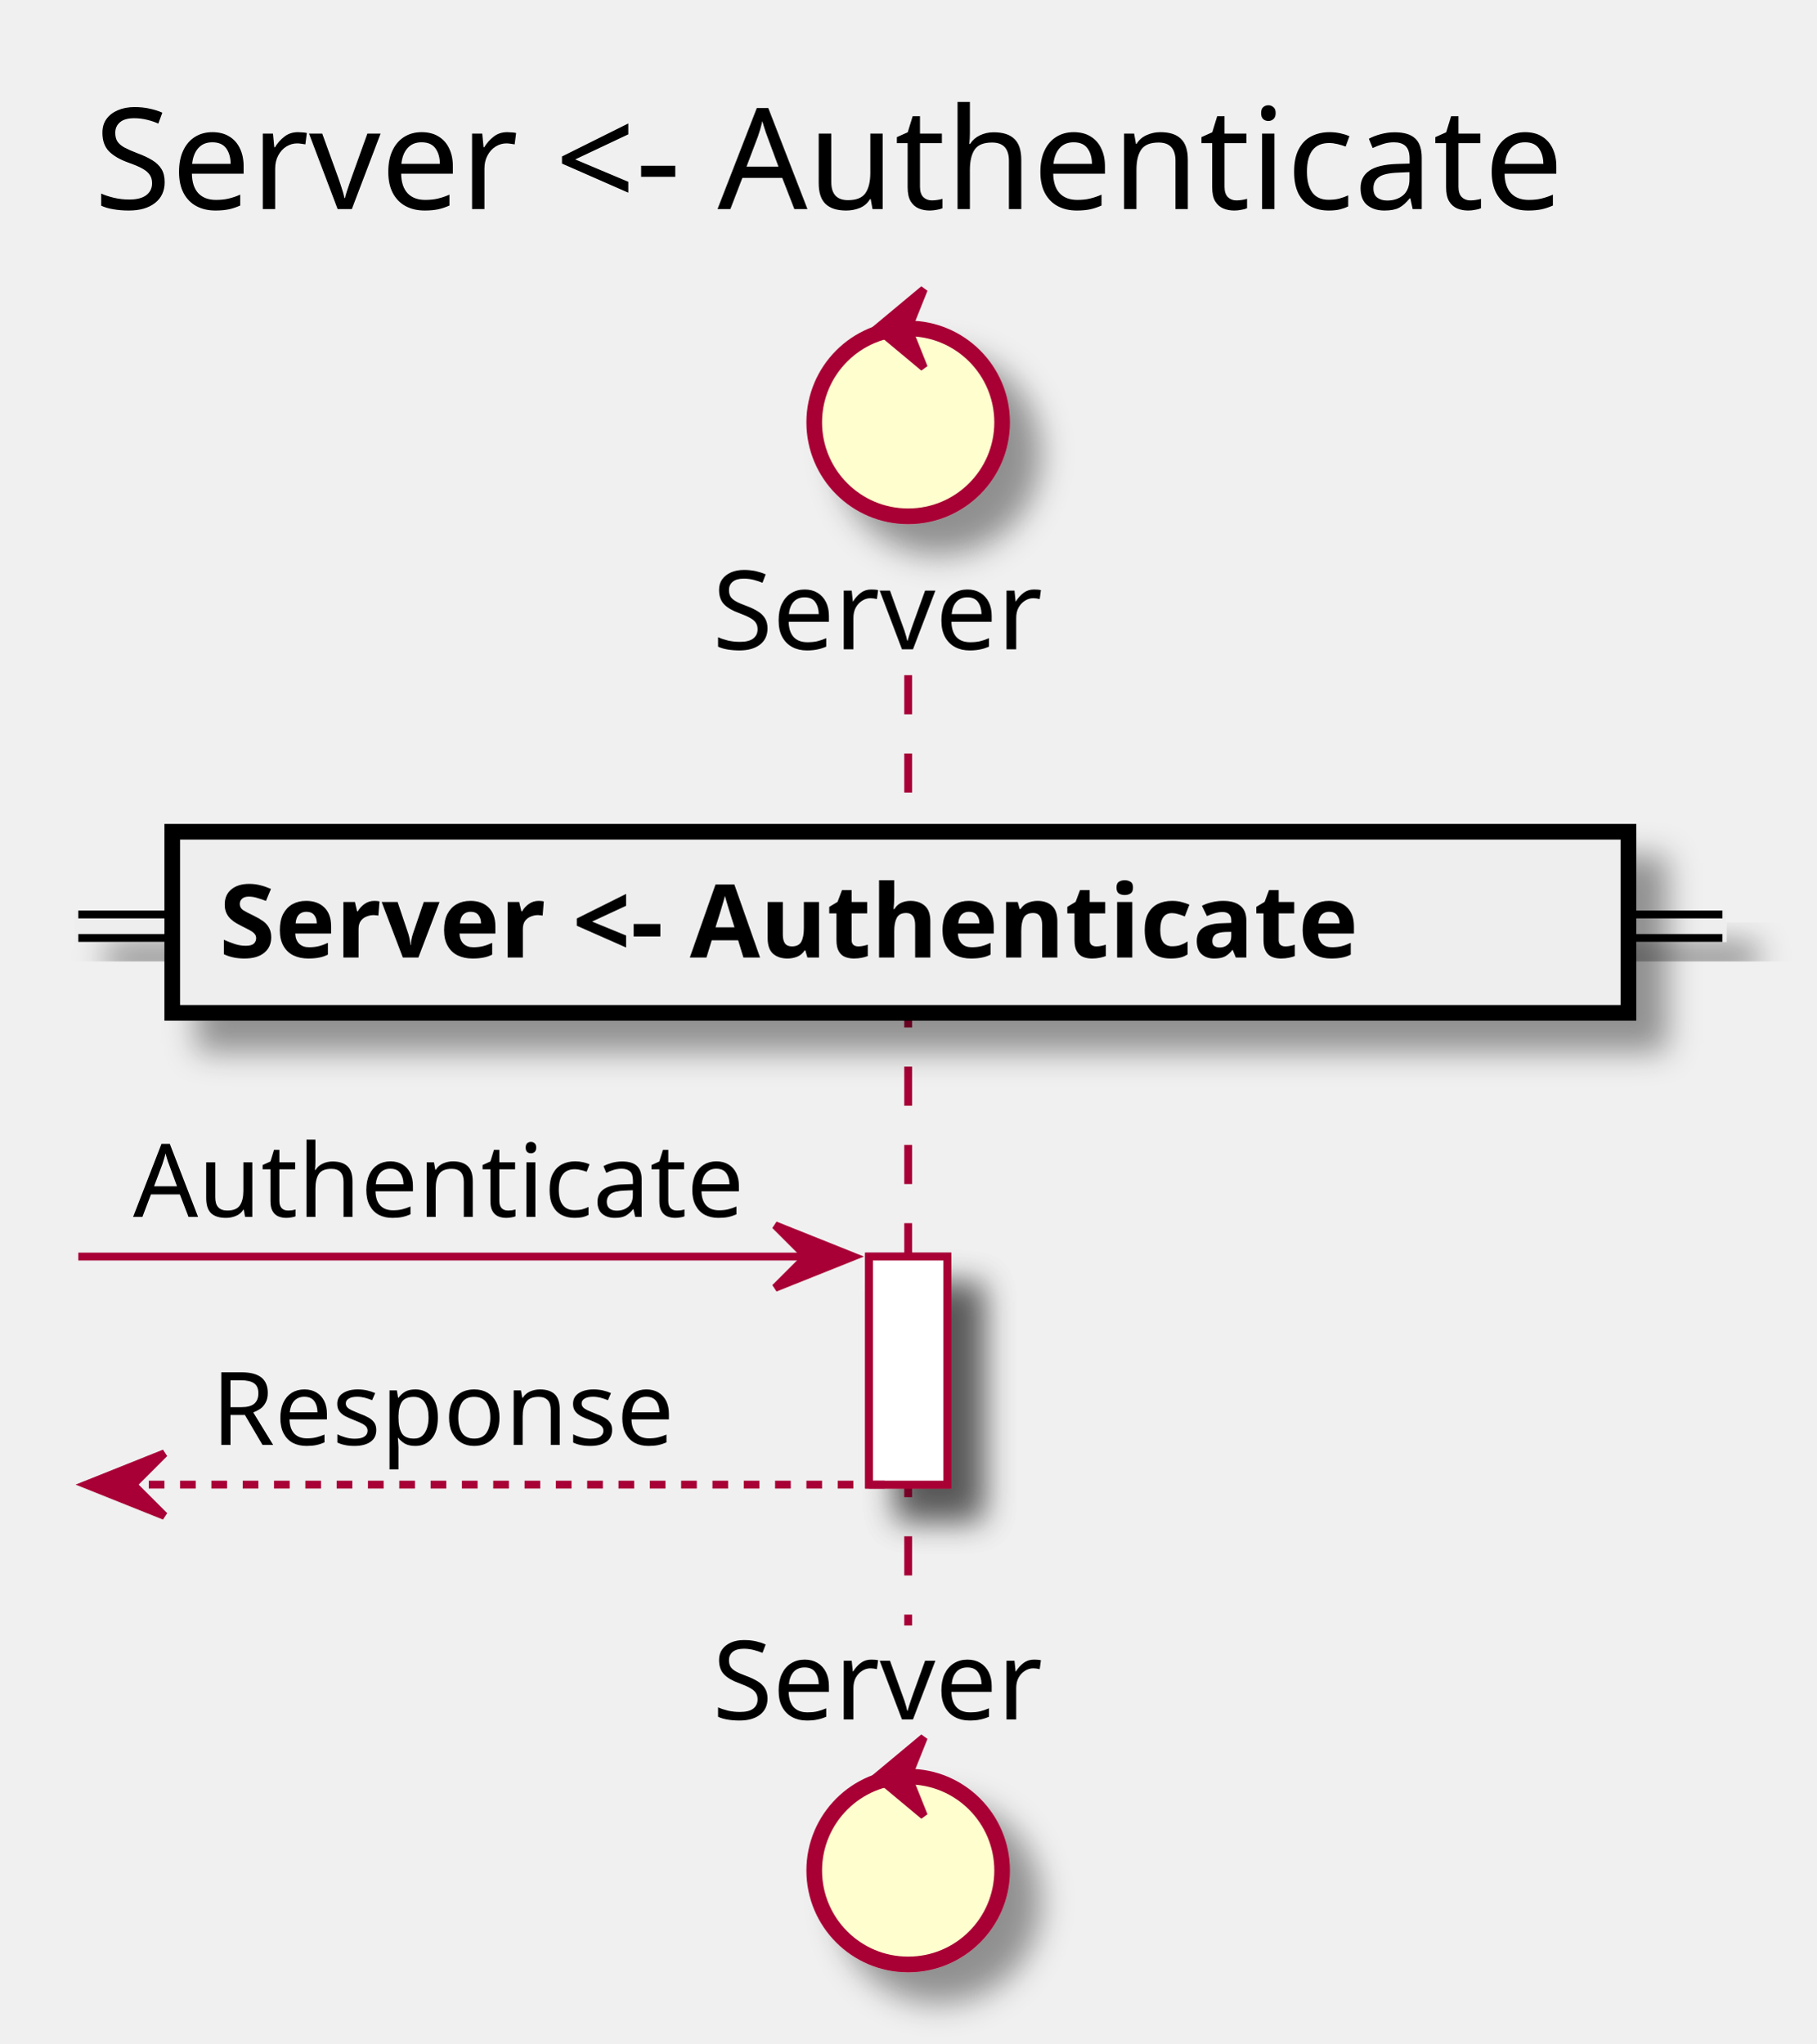
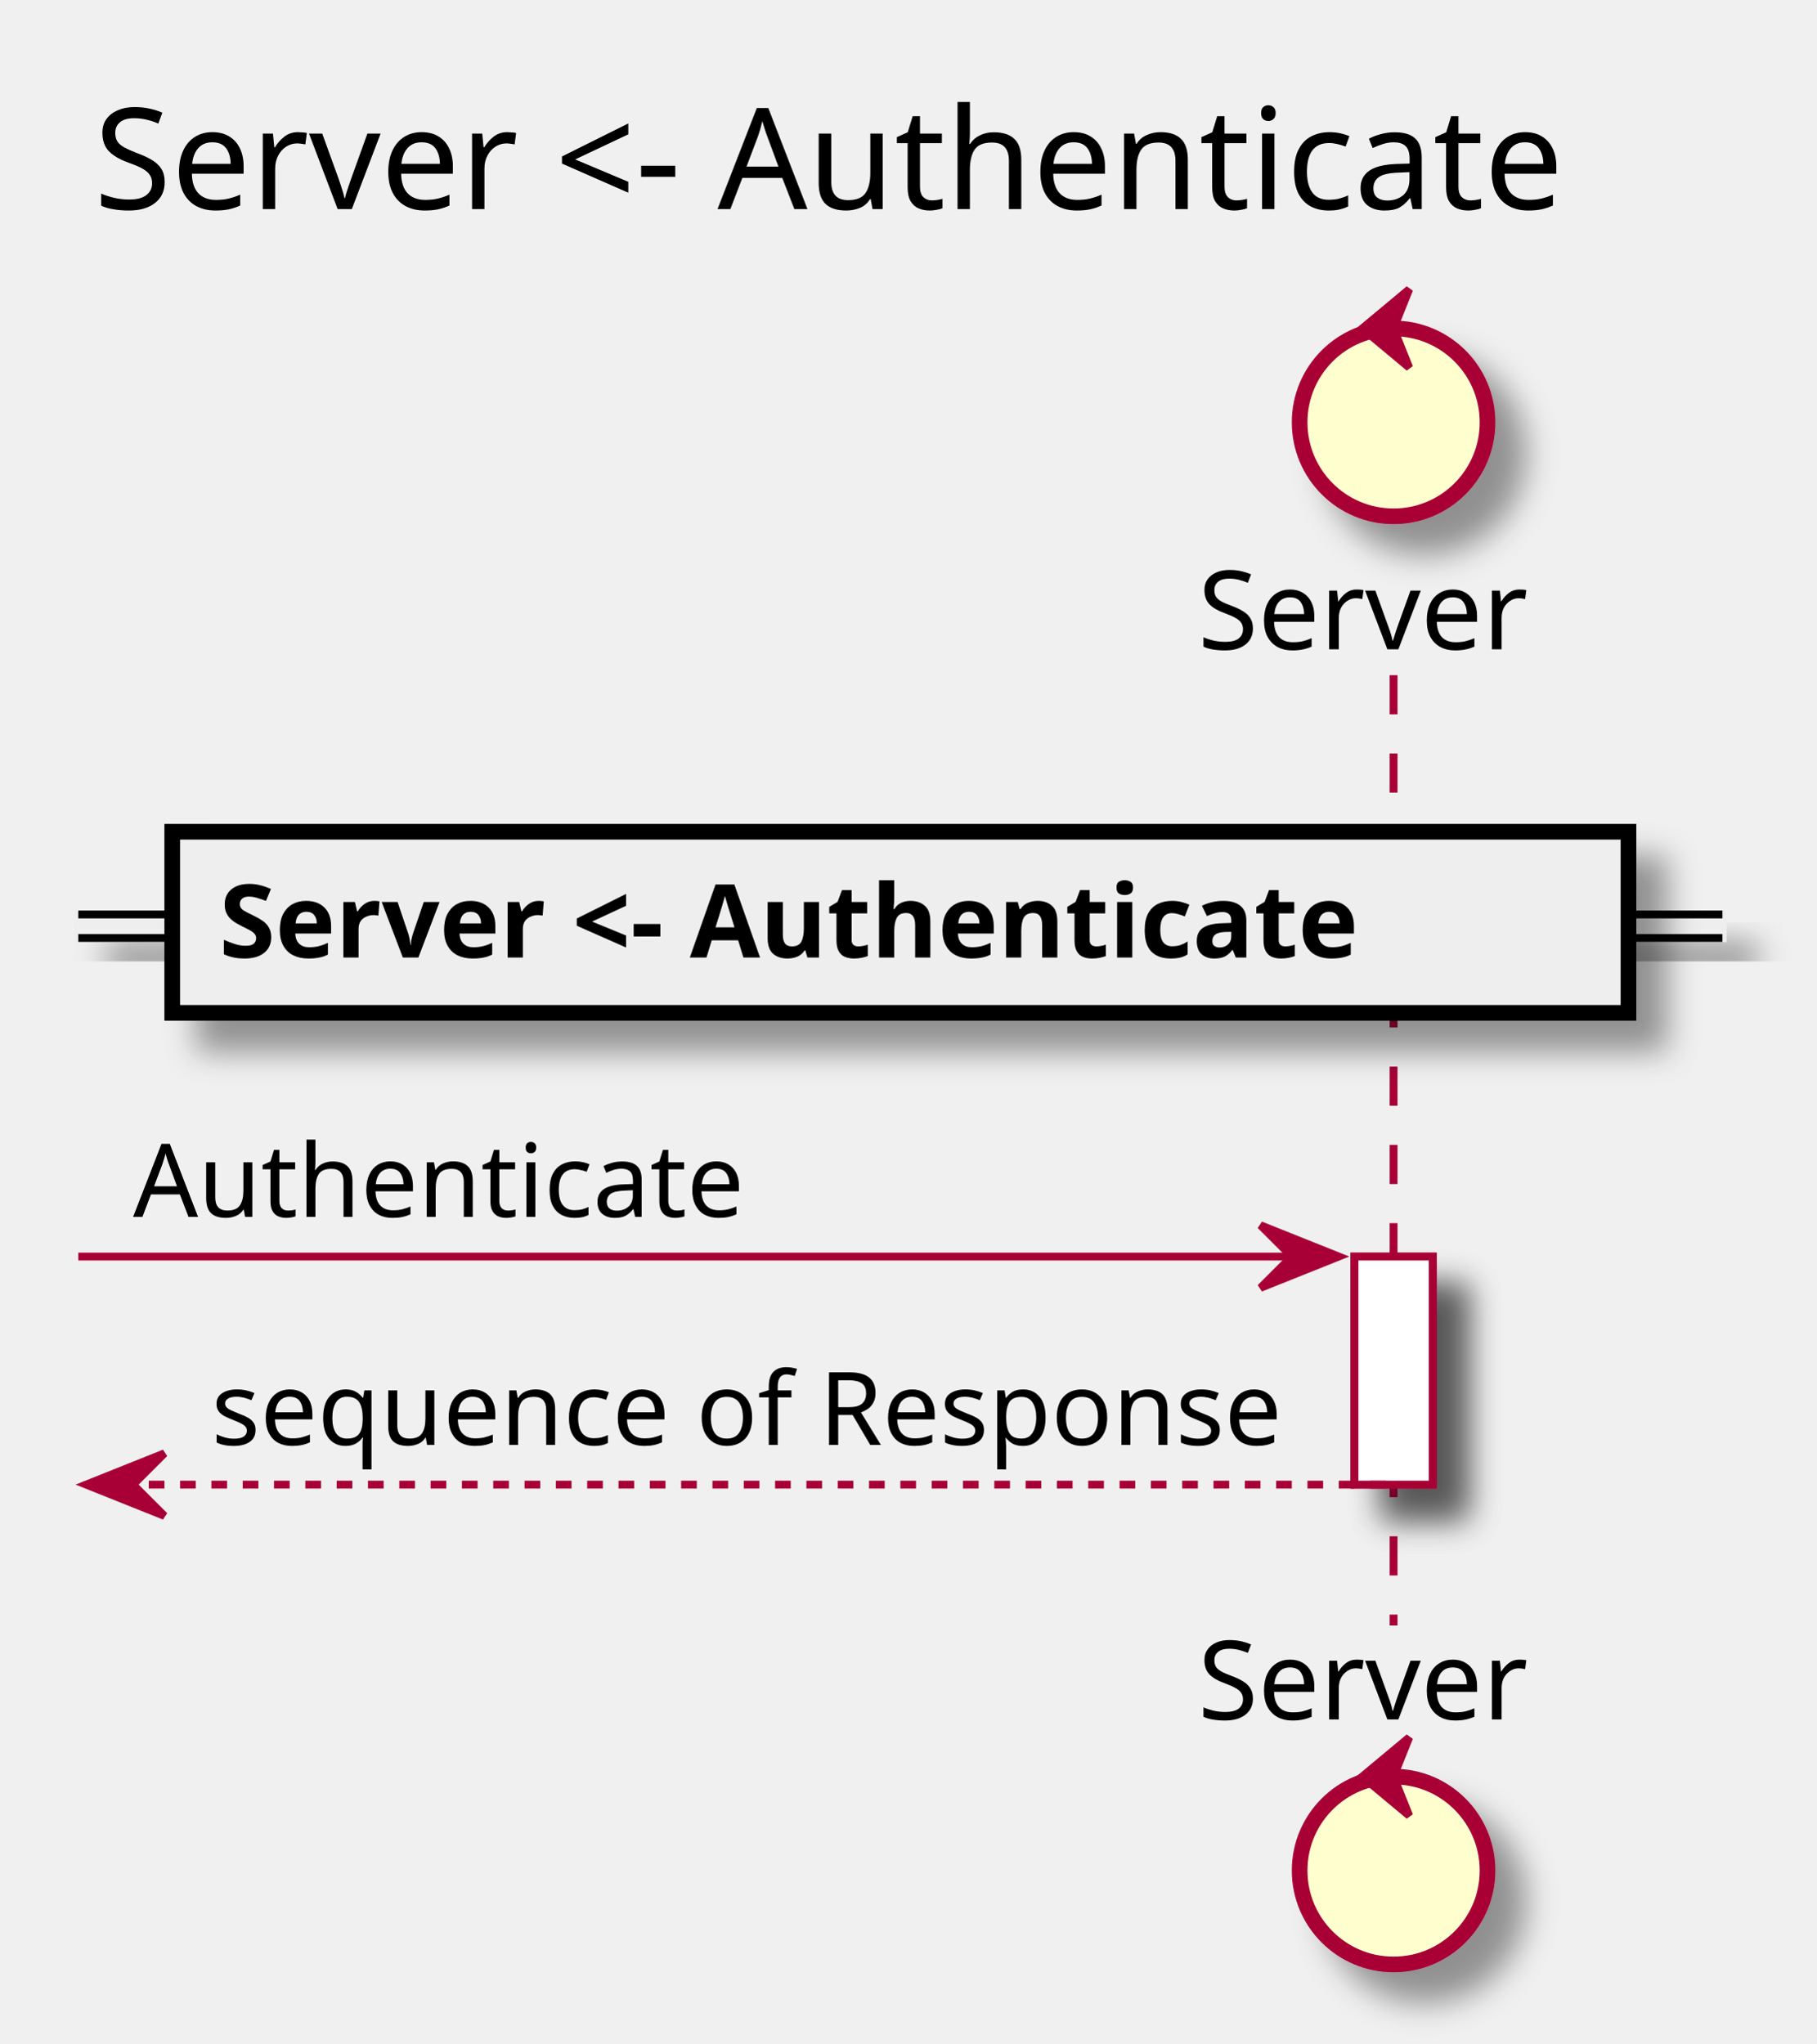
<svg xmlns="http://www.w3.org/2000/svg" contentScriptType="application/ecmascript" contentStyleType="text/css" height="261px" preserveAspectRatio="none" style="width:232px;height:261px;" version="1.1" viewBox="0 0 232 261" width="232px" zoomAndPan="magnify">
  <defs>
-     <filter height="300%" id="fb1gvvwd3sjqm" width="300%" x="-1" y="-1">
+     <filter height="300%" id="fonjpyx5bvya0" width="300%" x="-1" y="-1">
      <feGaussianBlur result="blurOut" stdDeviation="2.0" />
      <feColorMatrix in="blurOut" result="blurOut2" type="matrix" values="0 0 0 0 0 0 0 0 0 0 0 0 0 0 0 0 0 0 .4 0" />
      <feOffset dx="4.0" dy="4.0" in="blurOut2" result="blurOut3" />
      <feBlend in="SourceGraphic" in2="blurOut3" mode="normal" />
    </filter>
  </defs>
  <g>
    <text fill="#000000" font-family="sans-serif" font-size="18" lengthAdjust="spacingAndGlyphs" textLength="206" x="12" y="26.708">Server &lt;- Authenticate</text>
-     <rect fill="#FFFFFF" filter="url(#fb1gvvwd3sjqm)" height="29.133" style="stroke: #A80036; stroke-width: 1.0;" width="10" x="111" y="160.516" />
-     <line style="stroke: #A80036; stroke-width: 1.0; stroke-dasharray: 5.0,5.0;" x1="116" x2="116" y1="86.25" y2="207.648" />
-     <text fill="#000000" font-family="sans-serif" font-size="14" lengthAdjust="spacingAndGlyphs" textLength="44" x="91" y="82.948">Server</text>
-     <ellipse cx="116" cy="53.953" fill="#FEFECE" filter="url(#fb1gvvwd3sjqm)" rx="12" ry="12" style="stroke: #A80036; stroke-width: 2.0;" />
-     <polygon fill="#A80036" points="112,41.953,118,36.953,116,41.953,118,46.953,112,41.953" style="stroke: #A80036; stroke-width: 1.0;" />
-     <text fill="#000000" font-family="sans-serif" font-size="14" lengthAdjust="spacingAndGlyphs" textLength="44" x="91" y="219.644">Server</text>
-     <ellipse cx="116" cy="238.945" fill="#FEFECE" filter="url(#fb1gvvwd3sjqm)" rx="12" ry="12" style="stroke: #A80036; stroke-width: 2.0;" />
-     <polygon fill="#A80036" points="112,226.945,118,221.945,116,226.945,118,231.945,112,226.945" style="stroke: #A80036; stroke-width: 1.0;" />
-     <rect fill="#FFFFFF" filter="url(#fb1gvvwd3sjqm)" height="29.133" style="stroke: #A80036; stroke-width: 1.0;" width="10" x="111" y="160.516" />
-     <rect fill="#EEEEEE" filter="url(#fb1gvvwd3sjqm)" height="3" style="stroke: #EEEEEE; stroke-width: 1.0;" width="210" x="10" y="116.816" />
+     <rect fill="#FFFFFF" filter="url(#fonjpyx5bvya0)" height="29.133" style="stroke: #A80036; stroke-width: 1.0;" width="10" x="173" y="160.516" />
+     <line style="stroke: #A80036; stroke-width: 1.0; stroke-dasharray: 5.0,5.0;" x1="178" x2="178" y1="86.25" y2="207.648" />
+     <text fill="#000000" font-family="sans-serif" font-size="14" lengthAdjust="spacingAndGlyphs" textLength="44" x="153" y="82.948">Server</text>
+     <ellipse cx="178" cy="53.953" fill="#FEFECE" filter="url(#fonjpyx5bvya0)" rx="12" ry="12" style="stroke: #A80036; stroke-width: 2.0;" />
+     <polygon fill="#A80036" points="174,41.953,180,36.953,178,41.953,180,46.953,174,41.953" style="stroke: #A80036; stroke-width: 1.0;" />
+     <text fill="#000000" font-family="sans-serif" font-size="14" lengthAdjust="spacingAndGlyphs" textLength="44" x="153" y="219.644">Server</text>
+     <ellipse cx="178" cy="238.945" fill="#FEFECE" filter="url(#fonjpyx5bvya0)" rx="12" ry="12" style="stroke: #A80036; stroke-width: 2.0;" />
+     <polygon fill="#A80036" points="174,226.945,180,221.945,178,226.945,180,231.945,174,226.945" style="stroke: #A80036; stroke-width: 1.0;" />
+     <rect fill="#FFFFFF" filter="url(#fonjpyx5bvya0)" height="29.133" style="stroke: #A80036; stroke-width: 1.0;" width="10" x="173" y="160.516" />
+     <rect fill="#EEEEEE" filter="url(#fonjpyx5bvya0)" height="3" style="stroke: #EEEEEE; stroke-width: 1.0;" width="210" x="10" y="116.816" />
    <line style="stroke: #000000; stroke-width: 1.0;" x1="10" x2="220" y1="116.816" y2="116.816" />
    <line style="stroke: #000000; stroke-width: 1.0;" x1="10" x2="220" y1="119.816" y2="119.816" />
-     <rect fill="#EEEEEE" filter="url(#fb1gvvwd3sjqm)" height="23.133" style="stroke: #000000; stroke-width: 2.0;" width="186" x="22" y="106.25" />
+     <rect fill="#EEEEEE" filter="url(#fonjpyx5bvya0)" height="23.133" style="stroke: #000000; stroke-width: 2.0;" width="186" x="22" y="106.25" />
    <text fill="#000000" font-family="sans-serif" font-size="13" font-weight="bold" lengthAdjust="spacingAndGlyphs" textLength="167" x="28" y="122.317">Server &lt;- Authenticate</text>
-     <polygon fill="#A80036" points="99,156.516,109,160.516,99,164.516,103,160.516" style="stroke: #A80036; stroke-width: 1.0;" />
-     <line style="stroke: #A80036; stroke-width: 1.0;" x1="10" x2="105" y1="160.516" y2="160.516" />
+     <polygon fill="#A80036" points="161,156.516,171,160.516,161,164.516,165,160.516" style="stroke: #A80036; stroke-width: 1.0;" />
+     <line style="stroke: #A80036; stroke-width: 1.0;" x1="10" x2="167" y1="160.516" y2="160.516" />
    <text fill="#000000" font-family="sans-serif" font-size="13" lengthAdjust="spacingAndGlyphs" textLength="82" x="17" y="155.45">Authenticate</text>
    <polygon fill="#A80036" points="21,185.648,11,189.648,21,193.648,17,189.648" style="stroke: #A80036; stroke-width: 1.0;" />
-     <line style="stroke: #A80036; stroke-width: 1.0; stroke-dasharray: 2.0,2.0;" x1="15" x2="115" y1="189.648" y2="189.648" />
-     <text fill="#000000" font-family="sans-serif" font-size="13" lengthAdjust="spacingAndGlyphs" textLength="62" x="27" y="184.583">Response</text>
+     <line style="stroke: #A80036; stroke-width: 1.0; stroke-dasharray: 2.0,2.0;" x1="15" x2="177" y1="189.648" y2="189.648" />
+     <text fill="#000000" font-family="sans-serif" font-size="13" lengthAdjust="spacingAndGlyphs" textLength="144" x="27" y="184.583">sequence of Response</text>
  </g>
</svg>
